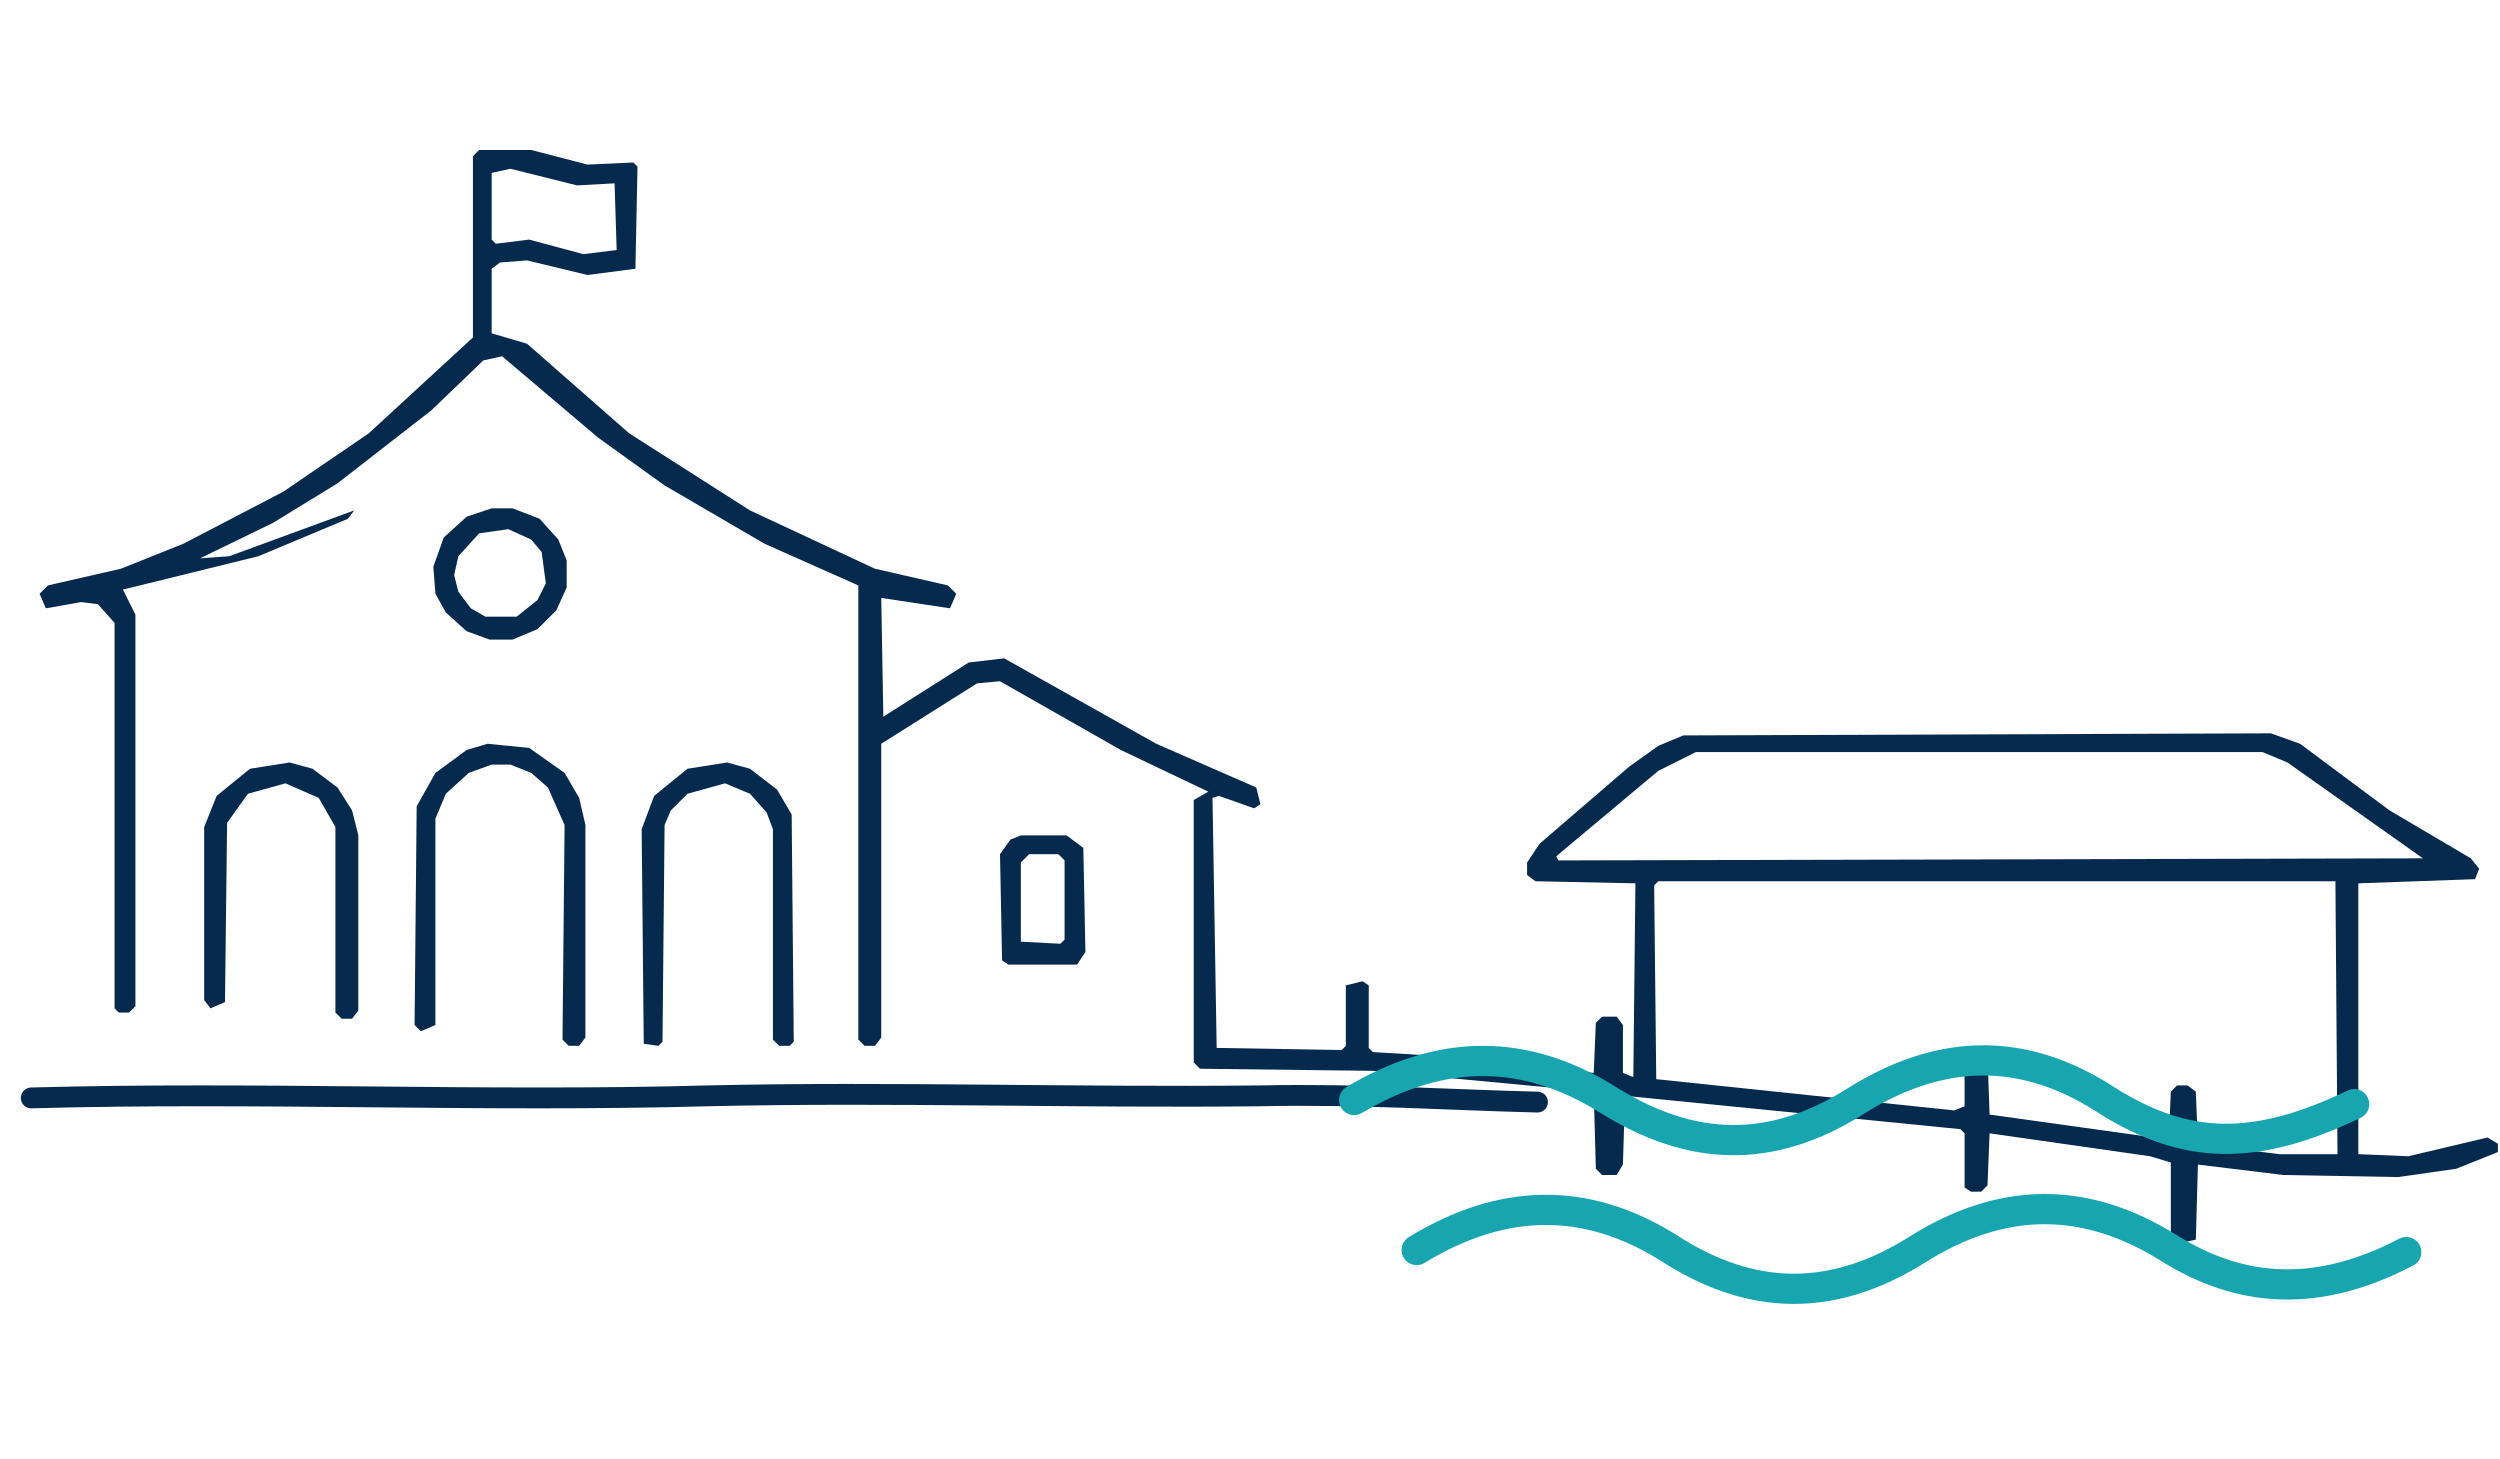
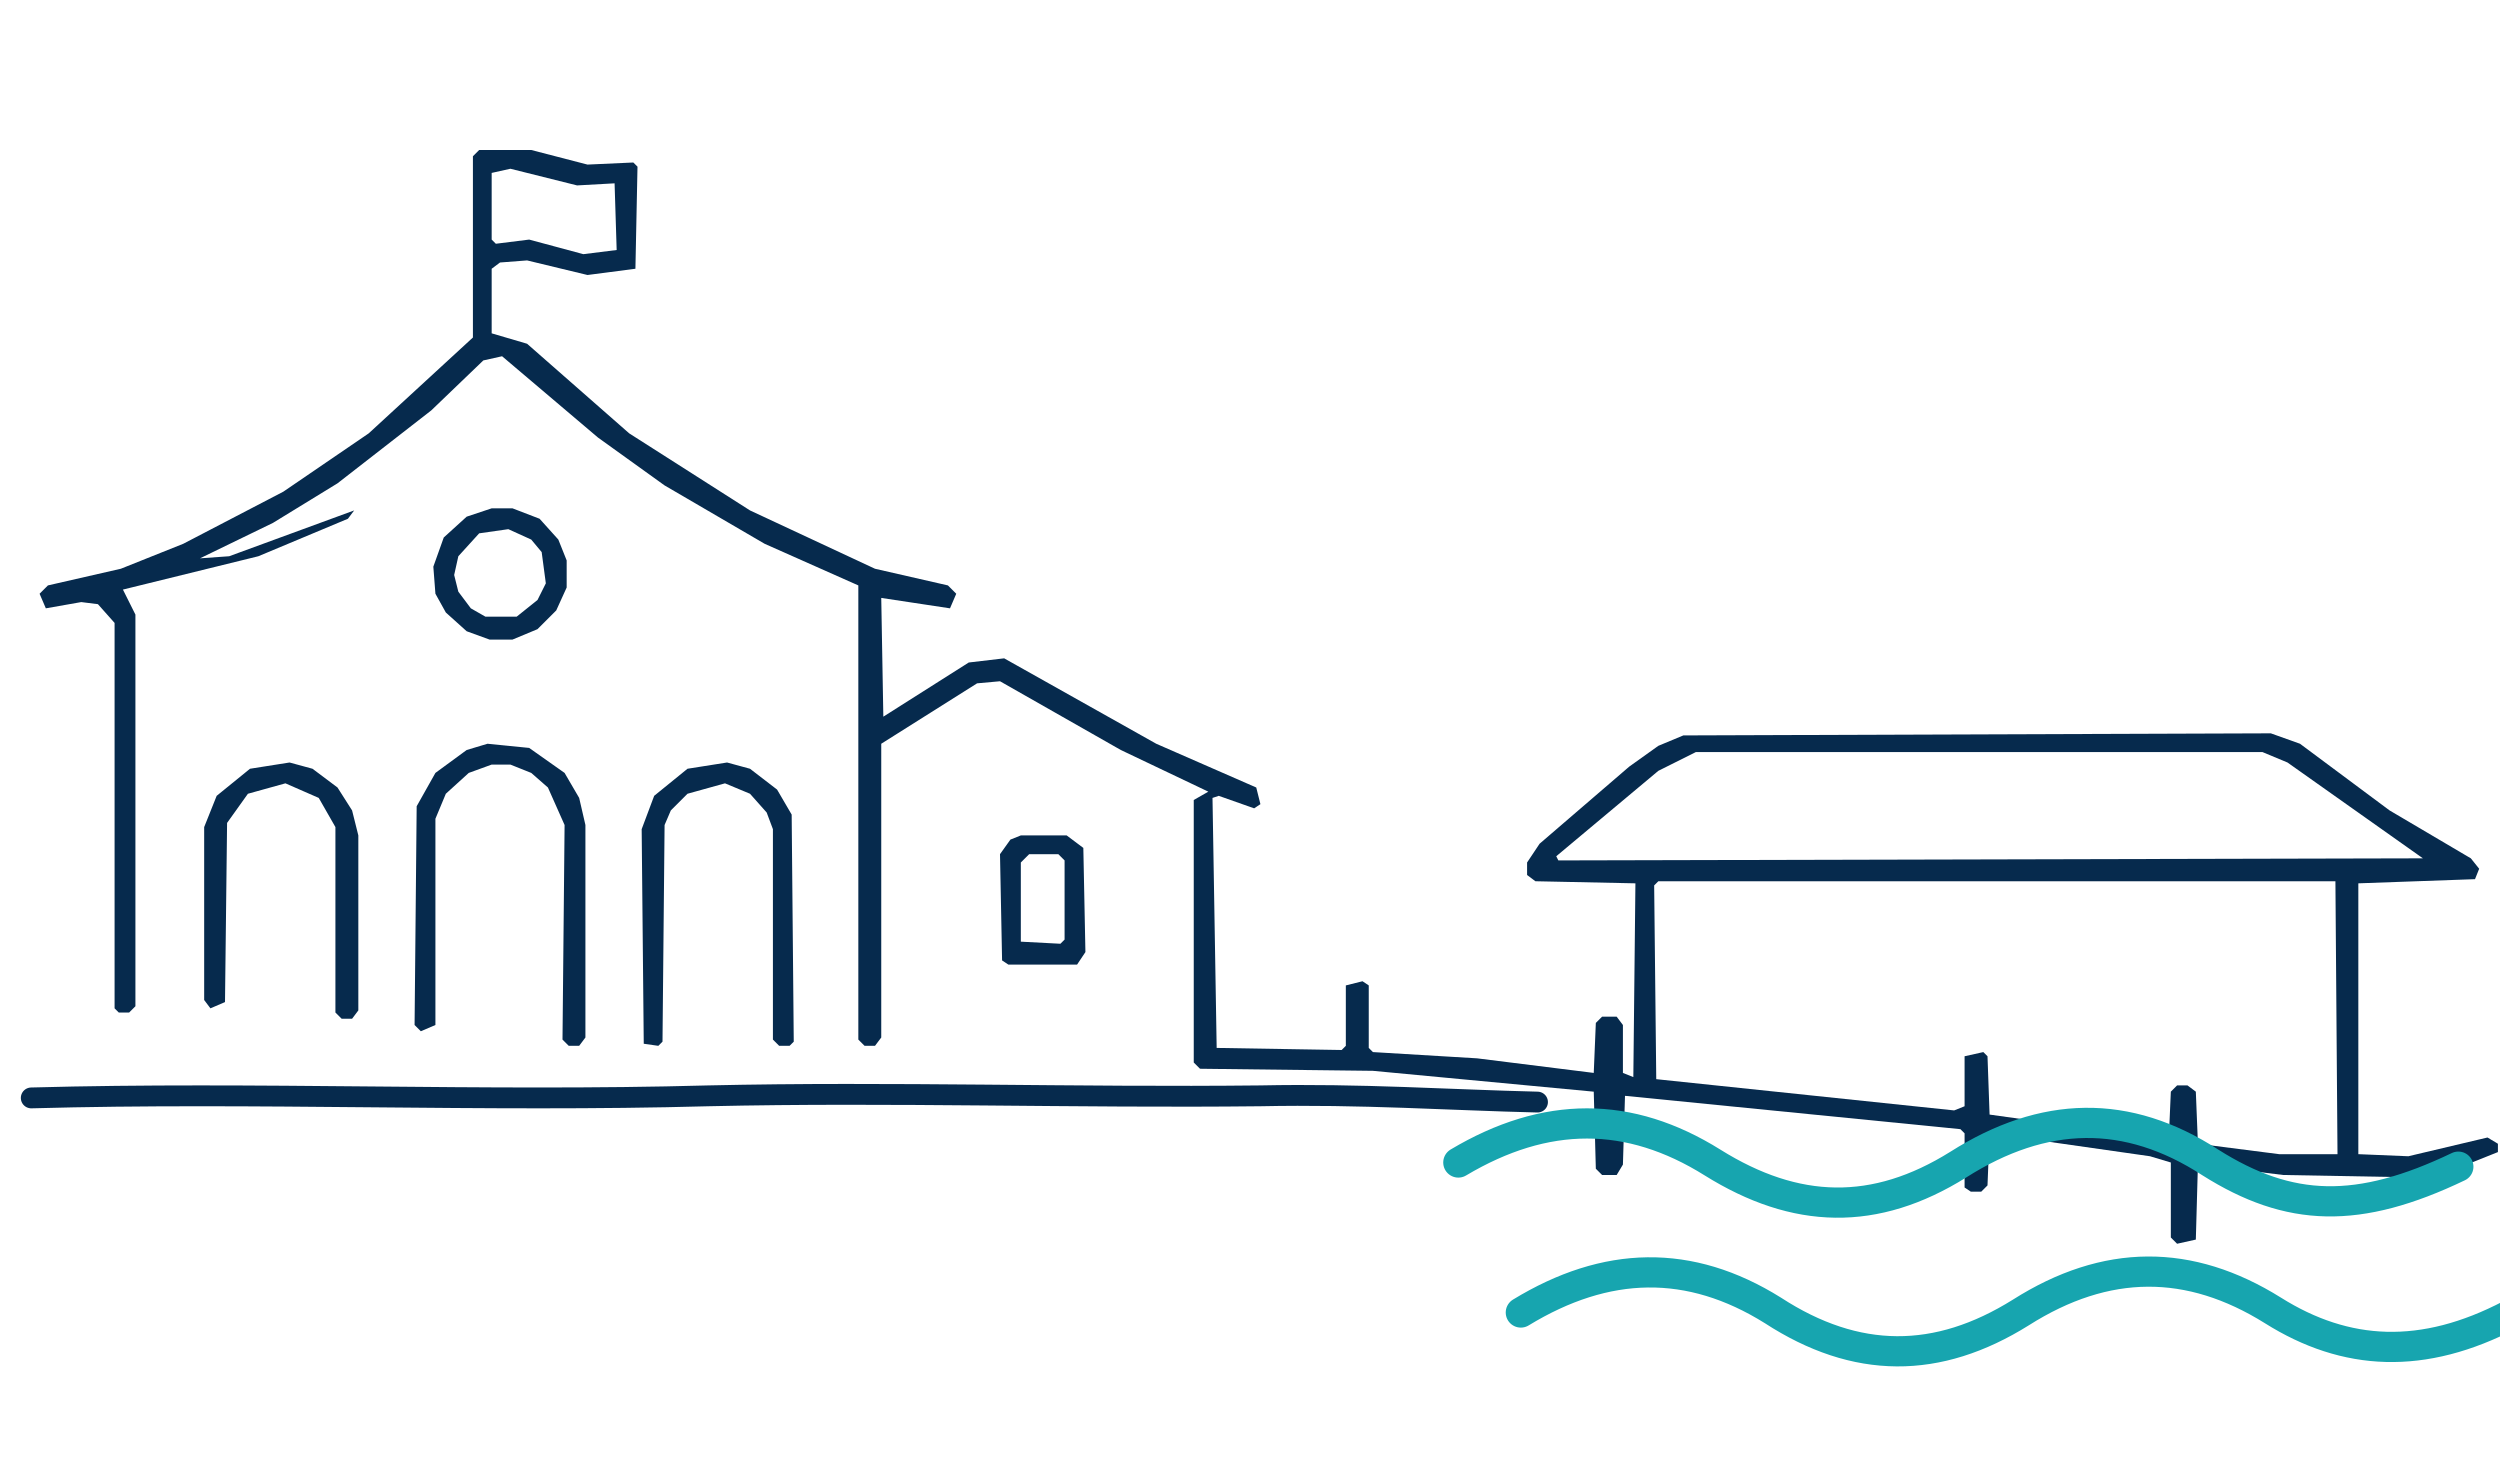
<svg xmlns="http://www.w3.org/2000/svg" viewBox="0 0 120 70" role="img" aria-hidden="true">
  <path fill="#062a4d" fill-rule="evenodd" d="M48.5 40.3L48 41L48.1 46.1L48.4 46.3L51.7 46.3L52.1 45.7L52 40.7L51.2 40.1L49 40.1ZM49.4 41L50.8 41L51.1 41.3L51.1 45.1L50.9 45.3L49 45.2L49 41.4ZM33 36.9L31.4 38.2L30.8 39.8L30.9 50.1L31.6 50.2L31.8 50L31.9 39.6L32.2 38.9L33 38.1L34.8 37.6L36 38.1L36.8 39L37.1 39.8L37.1 49.9L37.4 50.2L37.9 50.2L38.1 50L38 39.1L37.3 37.9L36 36.9L34.9 36.6ZM12 36.9L10.4 38.2L9.8 39.7L9.8 48L10.1 48.4L10.8 48.1L10.9 39.5L11.9 38.1L13.7 37.6L15.3 38.3L16.1 39.7L16.1 48.6L16.4 48.9L16.9 48.9L17.2 48.5L17.2 40.1L16.9 38.9L16.2 37.8L15 36.9L13.9 36.6ZM22.4 36L20.9 37.1L20 38.7L19.9 49.2L20.2 49.5L20.9 49.2L20.9 39.3L21.4 38.1L22.5 37.1L23.6 36.7L24.5 36.7L25.5 37.1L26.3 37.8L27.1 39.6L27 49.9L27.3 50.2L27.8 50.2L28.1 49.8L28.1 39.6L27.8 38.3L27.1 37.1L25.4 35.9L23.4 35.7ZM23.6 24.4L22.4 24.8L21.3 25.8L20.8 27.2L20.9 28.5L21.4 29.4L22.4 30.3L23.5 30.7L24.6 30.7L25.8 30.2L26.7 29.3L27.2 28.2L27.2 26.9L26.8 25.9L25.9 24.9L24.6 24.4ZM23 25.6L24.4 25.4L25.5 25.9L26 26.5L26.2 28L25.8 28.8L24.8 29.6L23.3 29.6L22.6 29.2L22 28.4L21.8 27.6L22 26.7ZM1.9 28.5L2.2 29.2L3.9 28.9L4.7 29L5.5 29.9L5.5 48.4L5.7 48.6L6.2 48.6L6.5 48.3L6.5 29.5L5.9 28.3L12.4 26.7L16.7 24.9L17 24.5L11 26.7L9.6 26.8L13.1 25.1L16.2 23.2L20.7 19.7L23.2 17.3L24.1 17.1L28.7 21L31.9 23.3L36.7 26.1L41.2 28.1L41.2 49.9L41.5 50.2L42 50.2L42.3 49.8L42.3 35.7L46.9 32.8L48 32.7L53.8 36L58 38L57.3 38.4L57.3 51L57.6 51.3L65.9 51.4L76.5 52.4L76.6 56.1L76.9 56.4L77.6 56.4L77.9 55.9L78 52.6L94.1 54.2L94.3 54.4L94.3 57L94.6 57.2L95.1 57.2L95.4 56.9L95.5 54.4L103.2 55.5L104.2 55.8L104.2 59.4L104.5 59.7L105.4 59.5L105.5 55.9L109.6 56.4L115.1 56.5L117.9 56.1L119.9 55.3L119.9 54.9L119.4 54.6L115.6 55.5L113.2 55.4L113.2 42.4L118.8 42.2L119 41.7L118.6 41.2L114.7 38.9L110.4 35.7L109 35.2L80.8 35.3L79.6 35.8L78.2 36.8L73.9 40.5L73.3 41.4L73.3 42L73.7 42.3L78.5 42.4L78.4 51.7L77.9 51.5L77.9 49.2L77.6 48.8L76.9 48.8L76.6 49.1L76.5 51.5L70.9 50.8L65.9 50.5L65.7 50.3L65.7 47.3L65.4 47.1L64.6 47.3L64.6 50.2L64.4 50.4L58.4 50.3L58.2 38.3L58.5 38.2L60.2 38.8L60.5 38.6L60.3 37.8L55.5 35.7L48.2 31.6L46.5 31.8L42.4 34.4L42.3 28.7L45.6 29.2L45.9 28.5L45.5 28.1L42 27.3L36 24.5L30.2 20.8L25.3 16.5L23.6 16L23.6 12.9L24 12.6L25.3 12.5L28.2 13.2L30.5 12.9L30.6 8L30.4 7.8L28.2 7.9L25.5 7.2L23 7.2L22.7 7.5L22.7 16.2L17.7 20.8L13.6 23.6L8.8 26.1L5.8 27.3L2.3 28.1ZM79.4 42.5L79.6 42.3L112.1 42.3L112.2 55.4L109.4 55.4L105.5 54.9L105.4 52.4L105 52.1L104.5 52.1L104.2 52.4L104.1 54.7L95.5 53.5L95.4 50.7L95.2 50.5L94.3 50.7L94.3 53.1L93.8 53.3L79.5 51.8ZM74.7 41.1L79.6 37L81.4 36.1L108.6 36.1L109.8 36.6L116.3 41.2L74.8 41.3ZM23.6 8.3L24.5 8.1L27.7 8.9L29.5 8.8L29.6 12L28 12.2L25.4 11.5L23.8 11.7L23.6 11.5Z" />
  <path fill="none" stroke="#062a4d" stroke-width="1" stroke-linecap="round" d="M1.5 52.7c10.8-.3 21.7.2 32.5-.1 8.8-.2 17.7.1 26.5 0 4.8-.1 9.1.2 13.3.3" />
-   <g fill="none" stroke="#17a5af" stroke-width="1.45" stroke-linecap="round">
+   <g fill="none" stroke="#17a5af" stroke-width="1.45" stroke-linecap="round" transform="translate(5 3)">
    <path d="M65 52.8c4.2-2.5 8.2-2.5 12.2 0 4 2.5 7.8 2.6 11.8.1 4.1-2.6 8.1-2.7 12.1-.1 3.8 2.4 7.1 2.5 11.9.2" />
    <path d="M68 60c4.1-2.5 8.1-2.6 12.1-.1 4 2.6 7.9 2.6 11.9.1 4.1-2.6 8.1-2.6 12.1-.1 3.5 2.2 7.2 2.4 11.4.2" />
  </g>
</svg>
